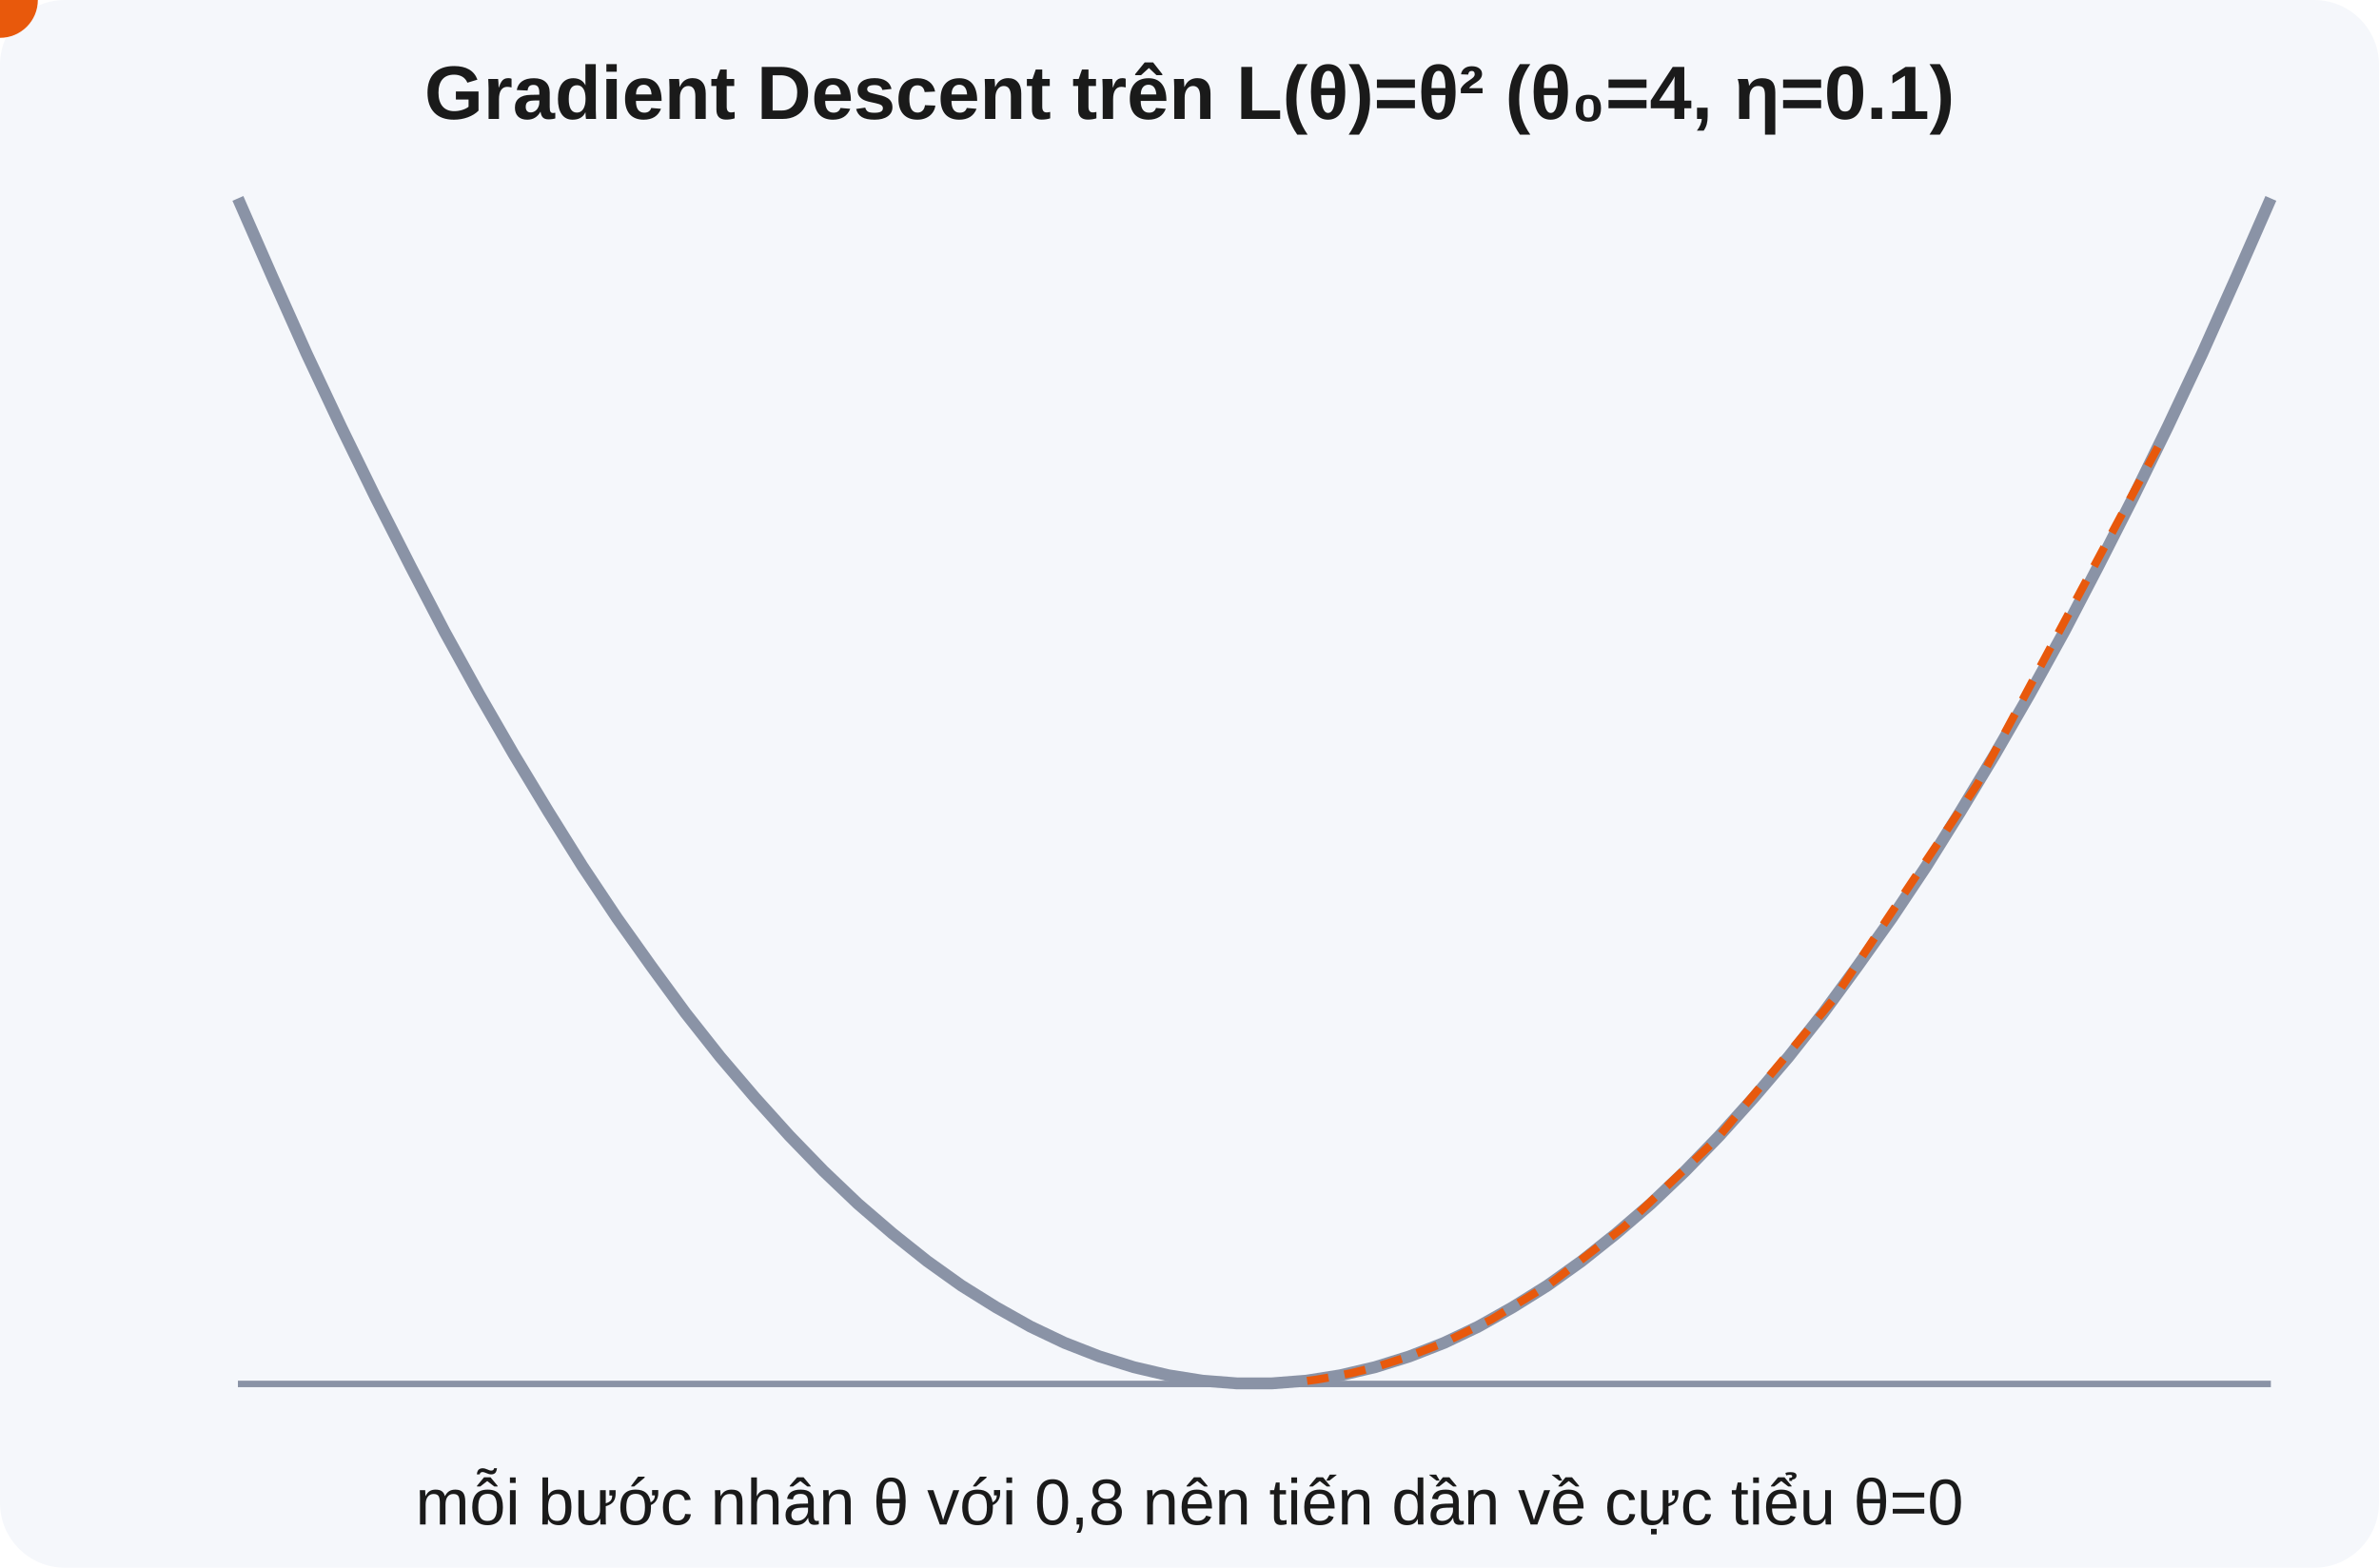
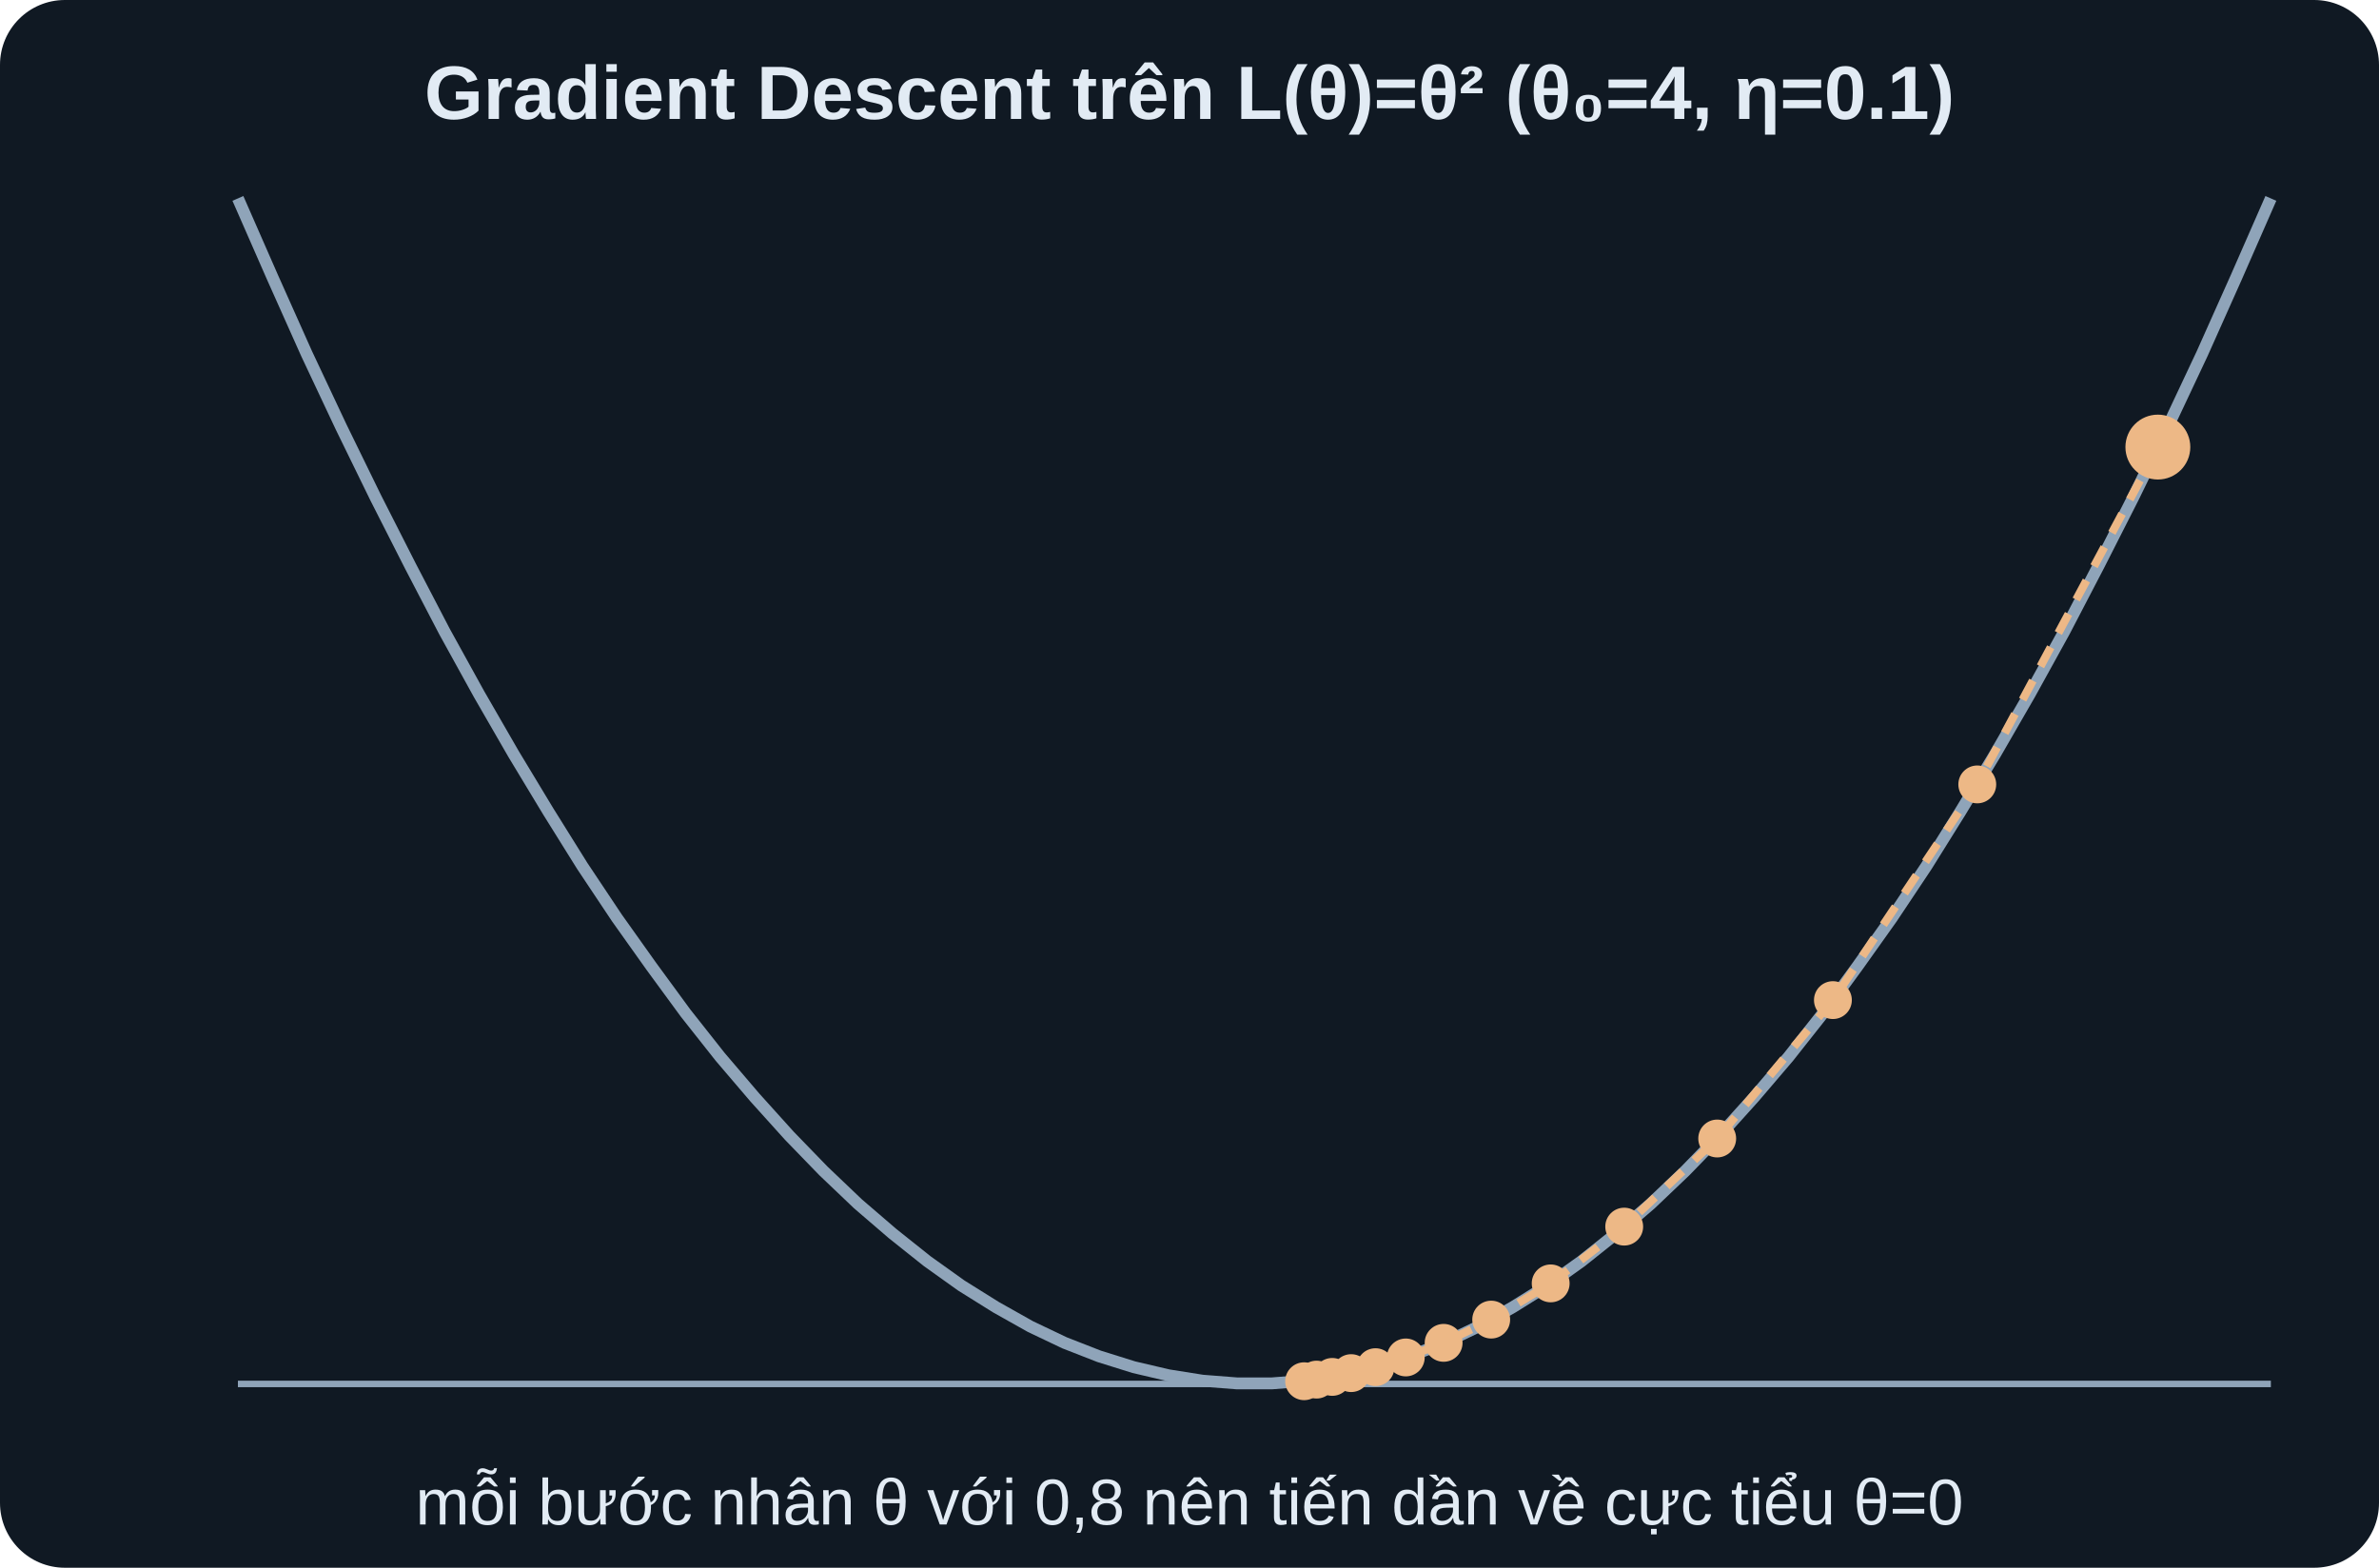
- <svg xmlns="http://www.w3.org/2000/svg" viewBox="0 0 440 290" role="img" aria-label="Hoạt ảnh Gradient Descent trên parabol">
-   <rect width="440" height="290" rx="12" fill="#f5f7fb" />
-   <g style="font-family:system-ui,Segoe UI,Arial,sans-serif;font-size:13px;fill:#1a1a1a">
-     <line x1="44.0" y1="256.0" x2="420.0" y2="256.0" stroke="#8a93a6" stroke-width="1.2" />
-     <polyline fill="none" stroke="#8a93a6" stroke-width="2.2" points="44.0,36.7 50.4,51.3 56.7,65.4 63.1,79.0 69.5,92.1 75.9,104.7 82.2,116.8 88.6,128.4 95.0,139.5 101.4,150.1 107.7,160.2 114.1,169.8 120.5,178.8 126.8,187.4 133.2,195.5 139.6,203.0 146.0,210.1 152.3,216.6 158.7,222.7 165.1,228.2 171.5,233.3 177.8,237.8 184.2,241.8 190.6,245.4 196.9,248.4 203.3,250.9 209.7,252.9 216.1,254.4 222.4,255.4 228.8,255.9 235.2,255.9 241.6,255.4 247.9,254.4 254.3,252.9 260.7,250.9 267.1,248.4 273.4,245.4 279.8,241.8 286.2,237.8 292.5,233.3 298.9,228.2 305.3,222.7 311.7,216.6 318.0,210.1 324.4,203.0 330.8,195.5 337.2,187.4 343.5,178.8 349.9,169.8 356.3,160.2 362.6,150.1 369.0,139.5 375.4,128.4 381.8,116.8 388.1,104.7 394.5,92.1 400.9,79.0 407.3,65.4 413.6,51.3 420.0,36.7" />
-     <polyline fill="none" stroke="#e8590c" stroke-width="1.5" points="399.1,82.7 365.7,145.1 339.0,185.0 317.6,210.6 300.4,226.9 286.8,237.4 275.8,244.1 267.0,248.4 260.0,251.1 254.4,252.9 249.9,254.0 246.4,254.7 243.5,255.2 241.2,255.5" stroke-dasharray="4 3" />
-     <circle r="7" fill="#e8590c">
-       <animateMotion dur="5s" repeatCount="indefinite" path="M399.1,82.7 L365.7,145.1 L339.0,185.0 L317.6,210.6 L300.4,226.9 L286.8,237.4 L275.8,244.1 L267.0,248.4 L260.0,251.1 L254.4,252.9 L249.9,254.0 L246.4,254.7 L243.5,255.2 L241.2,255.5" />
-     </circle>
-     <text x="220.0" y="22.0" text-anchor="middle" font-size="14" fill="#1a1a1a" font-weight="600">Gradient Descent trên L(θ)=θ² (θ₀=4, η=0.1)</text>
-     <text x="220.0" y="282.0" text-anchor="middle" font-size="12" fill="#1a1a1a" font-weight="normal">mỗi bước nhân θ với 0,8 nên tiến dần về cực tiểu θ=0</text>
+ <svg xmlns="http://www.w3.org/2000/svg" viewBox="0 0 440 290" role="img" aria-label="Các bước Gradient Descent trên parabol">
+   <rect width="440" height="290" rx="12" fill="#101923" />
+   <g style="font-family:system-ui,Segoe UI,Arial,sans-serif;font-size:13px;fill:#e2ebf4">
+     <line x1="44.0" y1="256.0" x2="420.0" y2="256.0" stroke="#8fa4b9" stroke-width="1.2" />
+     <polyline fill="none" stroke="#8fa4b9" stroke-width="2.2" points="44.0,36.7 50.4,51.3 56.7,65.4 63.1,79.0 69.5,92.1 75.9,104.7 82.2,116.8 88.6,128.4 95.0,139.5 101.4,150.1 107.7,160.2 114.1,169.8 120.5,178.8 126.8,187.4 133.2,195.5 139.6,203.0 146.0,210.1 152.3,216.6 158.7,222.7 165.1,228.2 171.5,233.3 177.8,237.8 184.2,241.8 190.6,245.4 196.9,248.4 203.3,250.9 209.7,252.9 216.1,254.4 222.4,255.4 228.8,255.9 235.2,255.9 241.6,255.4 247.9,254.4 254.3,252.9 260.7,250.9 267.1,248.4 273.4,245.4 279.8,241.8 286.2,237.8 292.5,233.3 298.9,228.2 305.3,222.7 311.7,216.6 318.0,210.1 324.4,203.0 330.8,195.5 337.2,187.4 343.5,178.8 349.9,169.8 356.3,160.2 362.6,150.1 369.0,139.5 375.4,128.4 381.8,116.8 388.1,104.7 394.5,92.1 400.9,79.0 407.3,65.4 413.6,51.3 420.0,36.7" />
+     <polyline fill="none" stroke="#edb886" stroke-width="1.5" points="399.1,82.7 365.7,145.1 339.0,185.0 317.6,210.6 300.4,226.9 286.8,237.4 275.8,244.1 267.0,248.4 260.0,251.1 254.4,252.9 249.9,254.0 246.4,254.7 243.5,255.2 241.2,255.5" stroke-dasharray="4 3" />
+     <circle cx="399.1" cy="82.7" r="3.5" fill="#edb886" />
+     <circle cx="365.7" cy="145.1" r="3.5" fill="#edb886" />
+     <circle cx="339.0" cy="185.0" r="3.5" fill="#edb886" />
+     <circle cx="317.6" cy="210.6" r="3.5" fill="#edb886" />
+     <circle cx="300.4" cy="226.9" r="3.5" fill="#edb886" />
+     <circle cx="286.8" cy="237.4" r="3.5" fill="#edb886" />
+     <circle cx="275.8" cy="244.1" r="3.5" fill="#edb886" />
+     <circle cx="267.0" cy="248.4" r="3.5" fill="#edb886" />
+     <circle cx="260.0" cy="251.1" r="3.5" fill="#edb886" />
+     <circle cx="254.4" cy="252.9" r="3.5" fill="#edb886" />
+     <circle cx="249.9" cy="254.0" r="3.5" fill="#edb886" />
+     <circle cx="246.4" cy="254.7" r="3.5" fill="#edb886" />
+     <circle cx="243.5" cy="255.2" r="3.5" fill="#edb886" />
+     <circle cx="241.2" cy="255.5" r="3.5" fill="#edb886" />
+     <circle cx="399.1" cy="82.7" r="6" fill="#edb886" />
+     <text x="220.0" y="22.0" text-anchor="middle" font-size="14" fill="#e2ebf4" font-weight="600">Gradient Descent trên L(θ)=θ² (θ₀=4, η=0.1)</text>
+     <text x="220.0" y="282.0" text-anchor="middle" font-size="12" fill="#e2ebf4" font-weight="normal">mỗi bước nhân θ với 0,8 nên tiến dần về cực tiểu θ=0</text>
  </g>
</svg>
